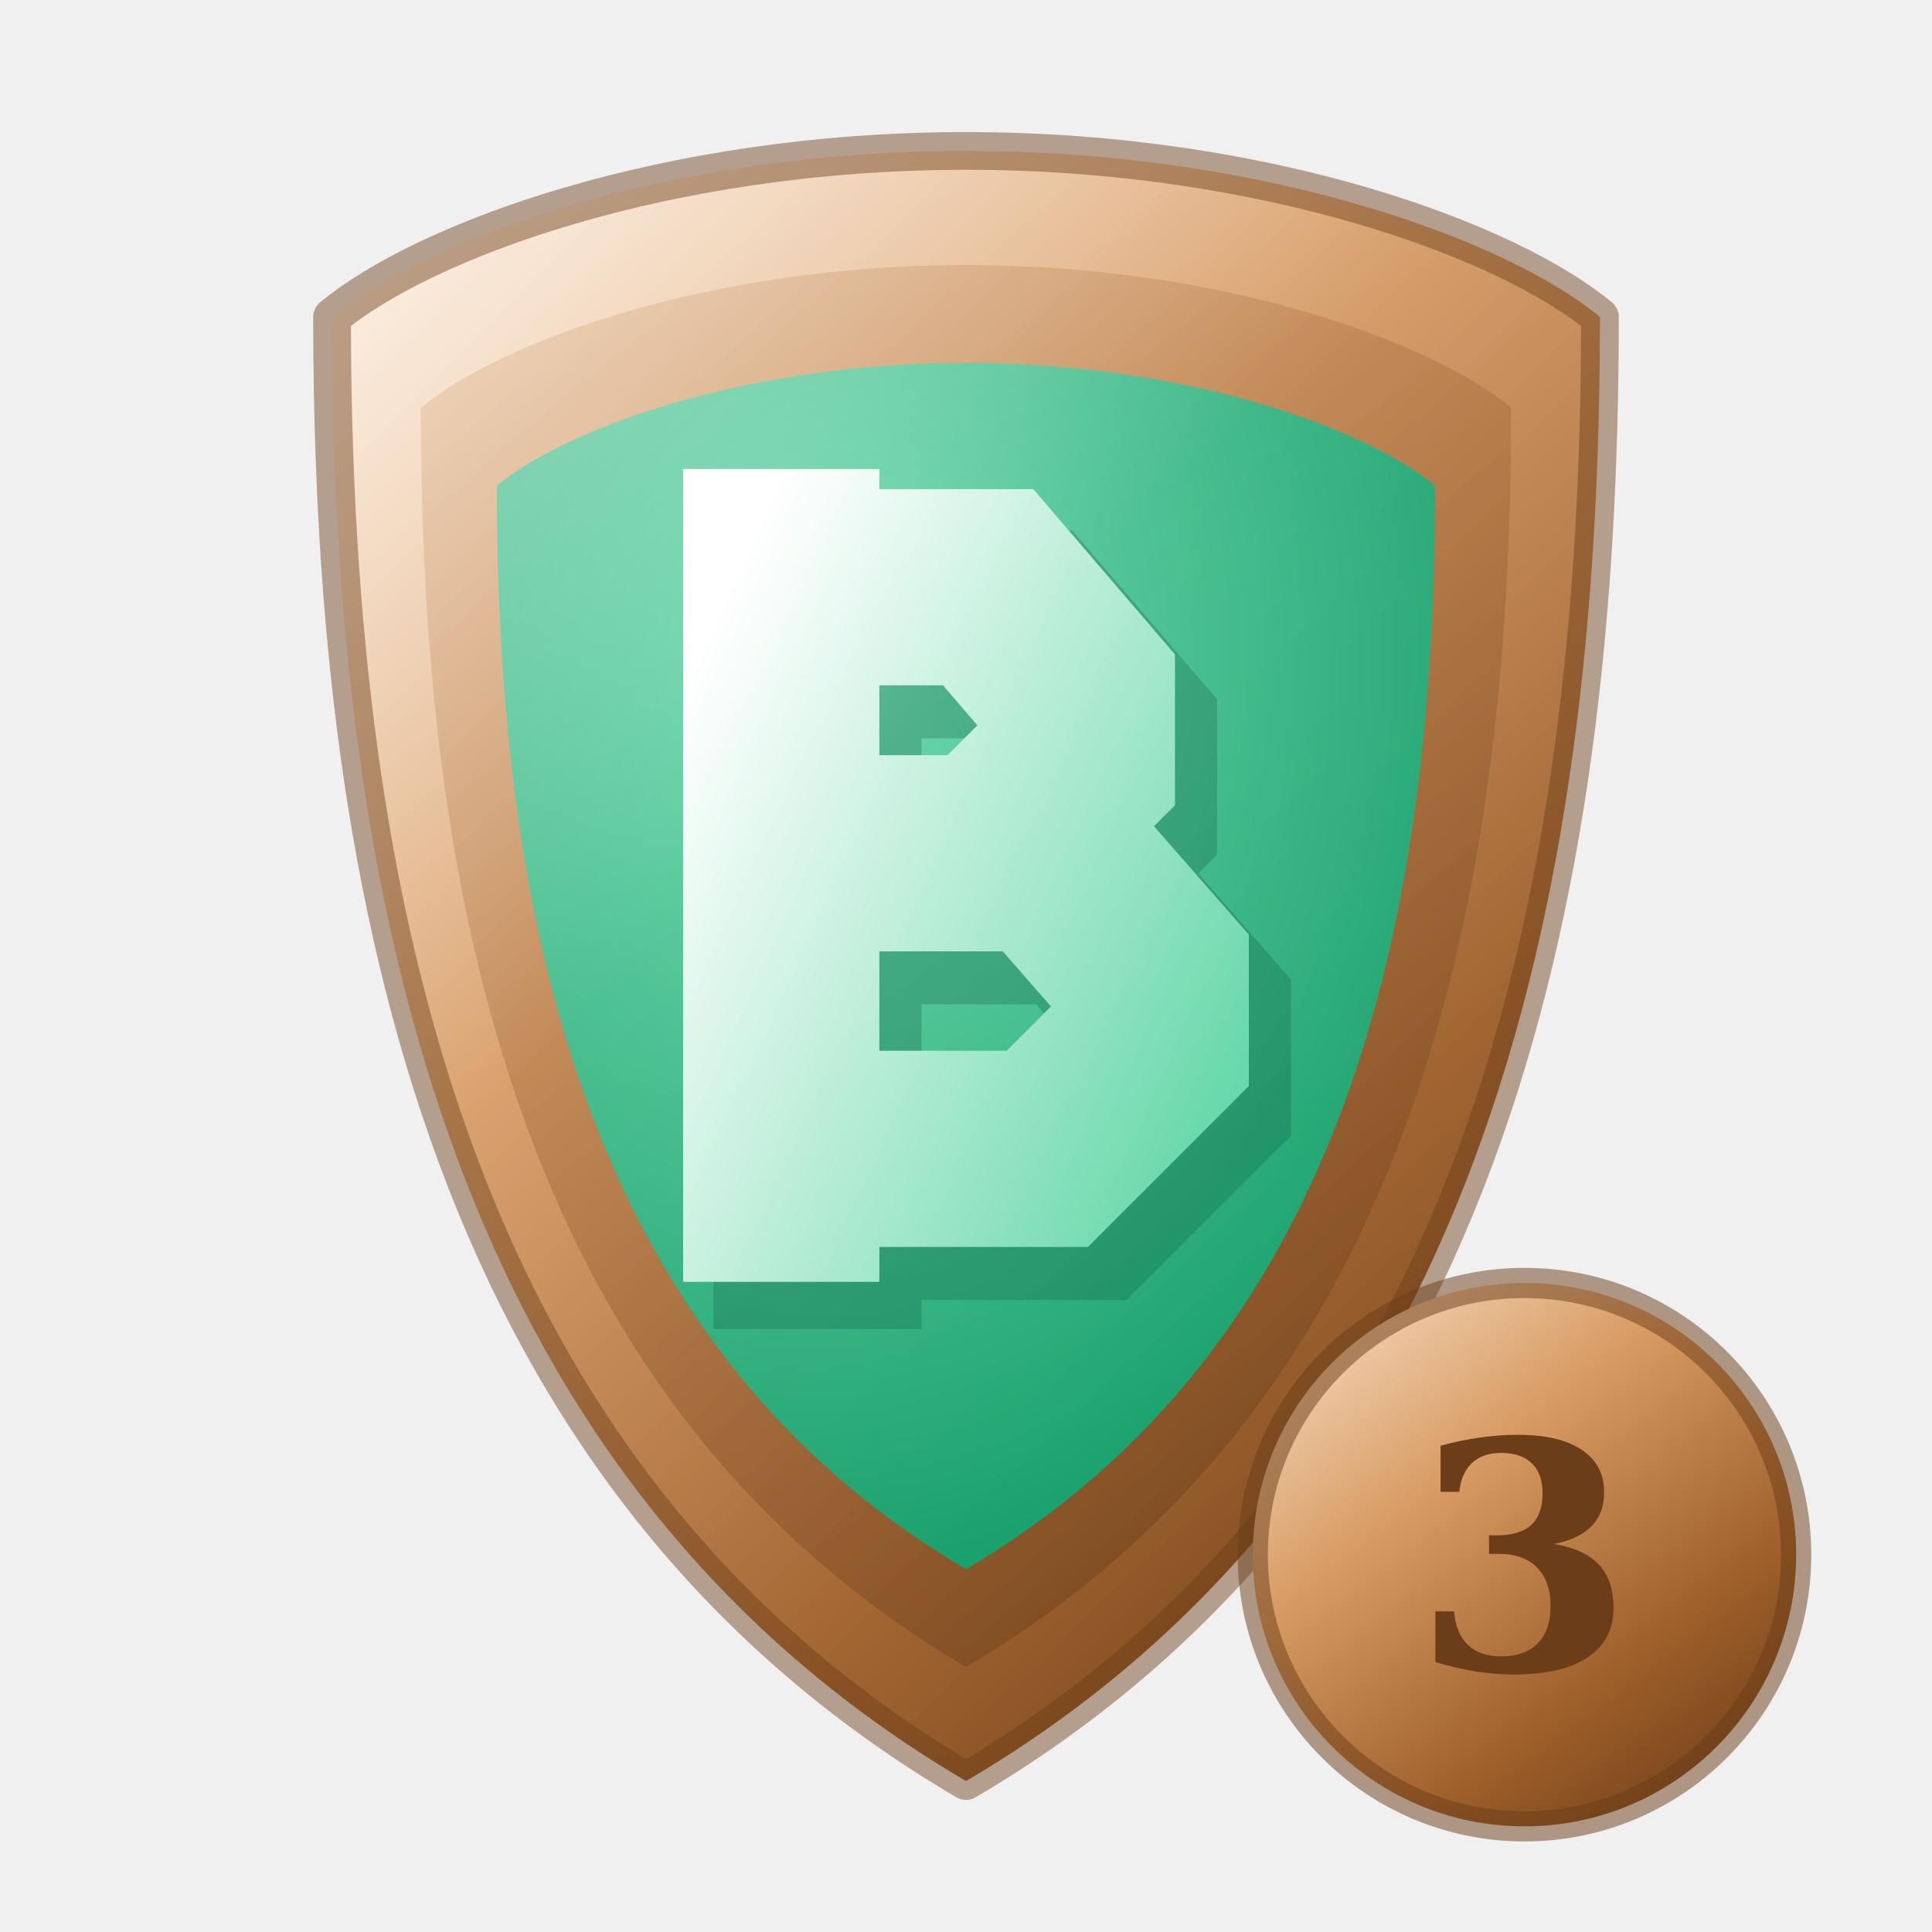
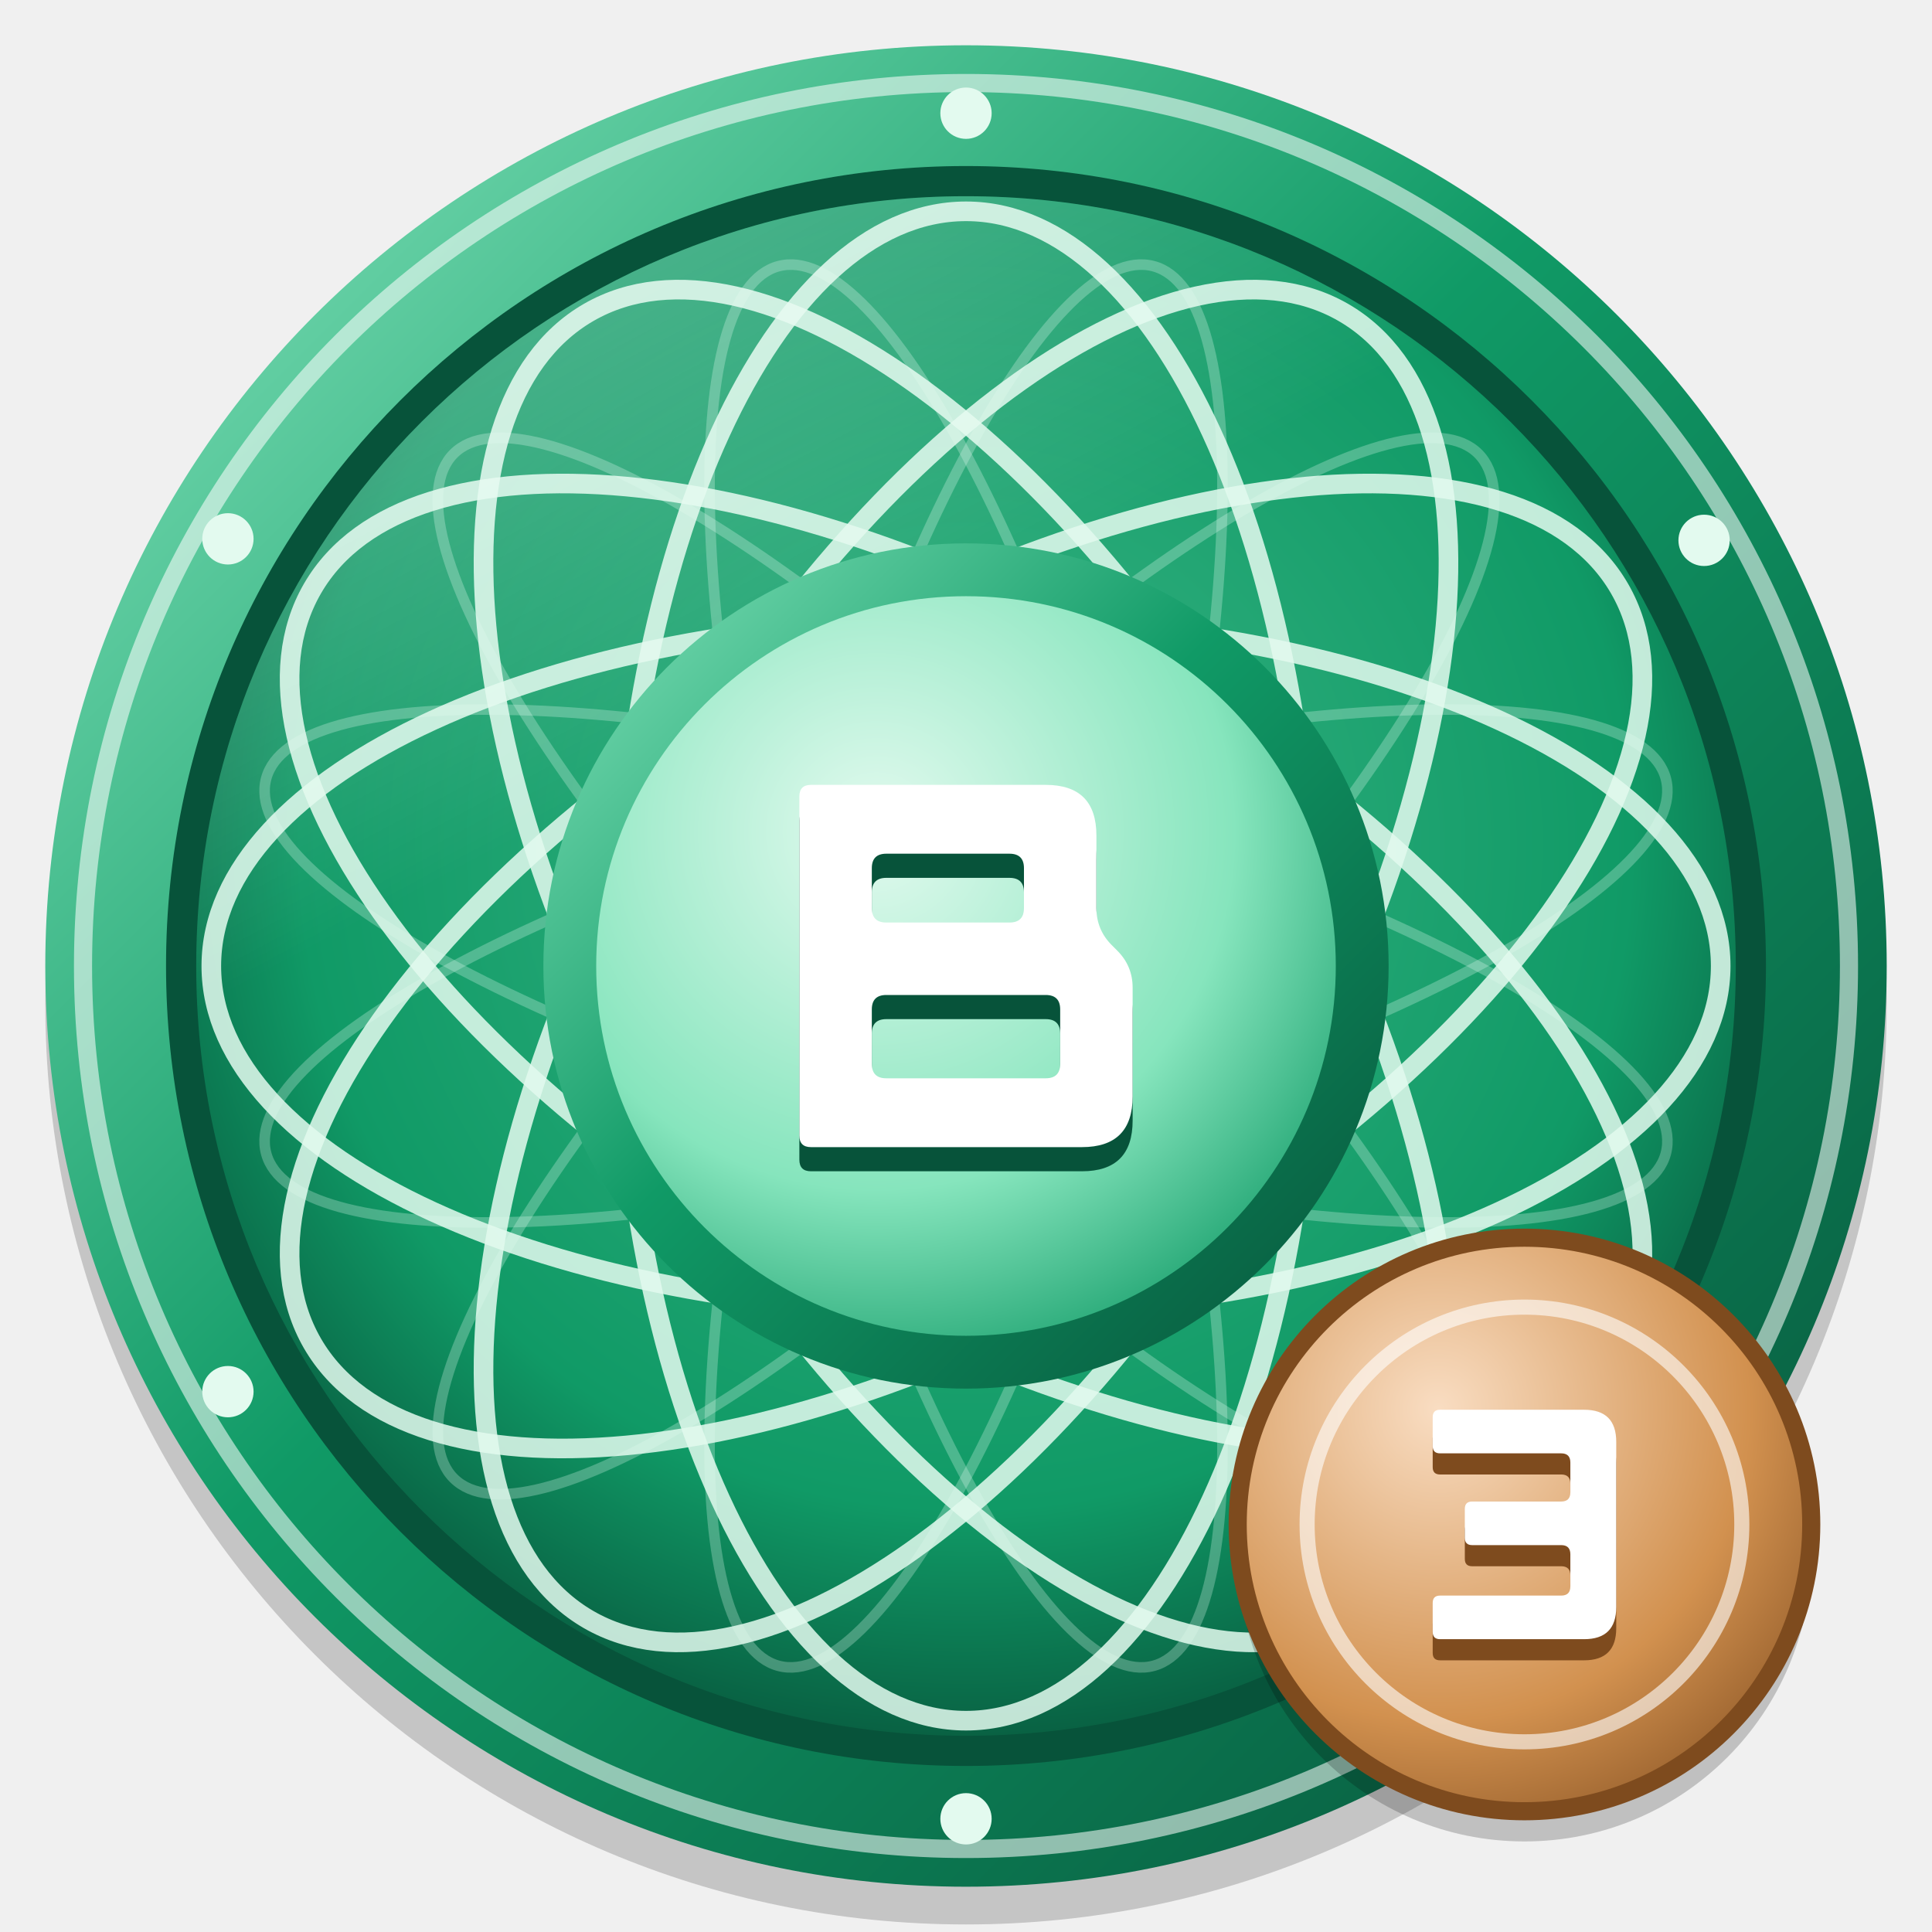
- <svg xmlns="http://www.w3.org/2000/svg" width="128" height="128" viewBox="0 0 128 128" fill="none">
+ <svg xmlns="http://www.w3.org/2000/svg" viewBox="0 0 128 128" fill="none">
  <defs>
-     <linearGradient id="Lbetashieldlogo3p" x1="12%" y1="0%" x2="88%" y2="100%">
-       <stop offset="0" stop-color="#F7DCC0" stop-opacity="1" />
-       <stop offset="0.35" stop-color="#D79A62" stop-opacity="1" />
-       <stop offset="0.72" stop-color="#9E5F2A" stop-opacity="1" />
-       <stop offset="1" stop-color="#6B3D18" stop-opacity="1" />
+     <linearGradient id="robeta3rim" x1="0" y1="0" x2="1" y2="1">
+       <stop offset="0" stop-color="#86E5BD" />
+       <stop offset=".45" stop-color="#109A66" />
+       <stop offset="1" stop-color="#07533A" />
    </linearGradient>
-     <linearGradient id="Lbetashieldlogo3i" x1="0%" y1="0%" x2="60%" y2="100%">
-       <stop offset="0" stop-color="#D79A62" stop-opacity="1" />
-       <stop offset="0.55" stop-color="#9E5F2A" stop-opacity="1" />
-       <stop offset="1" stop-color="#6B3D18" stop-opacity="1" />
+     <radialGradient id="robeta3face" cx=".5" cy=".42" r=".62">
+       <stop offset="0" stop-color="#39B484" />
+       <stop offset=".7" stop-color="#109A66" />
+       <stop offset="1" stop-color="#07533A" />
+     </radialGradient>
+     <radialGradient id="robeta3med" cx=".38" cy=".32" r=".8">
+       <stop offset="0" stop-color="#E3FAEF" />
+       <stop offset=".6" stop-color="#86E5BD" />
+       <stop offset="1" stop-color="#109A66" />
+     </radialGradient>
+     <linearGradient id="robeta3shine" x1="0" y1="0" x2=".7" y2="1">
+       <stop offset="0" stop-color="#fff" stop-opacity=".5" />
+       <stop offset=".5" stop-color="#fff" stop-opacity="0" />
    </linearGradient>
-     <linearGradient id="Lbetashieldlogo3g" x1="0%" y1="0%" x2="70%" y2="100%">
-       <stop offset="0" stop-color="#FFFFFF" stop-opacity="0.55" />
-       <stop offset="0.45" stop-color="#FFFFFF" stop-opacity="0.1" />
-       <stop offset="1" stop-color="#FFFFFF" stop-opacity="0" />
-     </linearGradient>
-     <radialGradient id="Lbetashieldlogo3c" cx="35%" cy="25%" r="80%">
-       <stop offset="0" stop-color="#5FD6A4" stop-opacity="1" />
-       <stop offset="1" stop-color="#0E9A64" stop-opacity="1" />
+     <clipPath id="robeta3clip">
+       <circle cx="64" cy="64" r="51" />
+     </clipPath>
+   </defs>
+   <circle cx="64" cy="66.5" r="61" fill="#000" opacity=".18" />
+   <circle cx="64" cy="64" r="61" fill="url(#robeta3rim)" />
+   <circle cx="64" cy="64" r="58.5" fill="none" stroke="#fff" stroke-opacity=".55" stroke-width="1.2" />
+   <circle cx="64.0" cy="7.5" r="1.7" fill="#E3FAEF" />
+   <circle cx="112.9" cy="35.8" r="1.7" fill="#E3FAEF" />
+   <circle cx="112.9" cy="92.2" r="1.7" fill="#E3FAEF" />
+   <circle cx="64.0" cy="120.5" r="1.7" fill="#E3FAEF" />
+   <circle cx="15.1" cy="92.2" r="1.7" fill="#E3FAEF" />
+   <circle cx="15.1" cy="35.7" r="1.7" fill="#E3FAEF" />
+   <circle cx="64" cy="64" r="53" fill="#07533A" />
+   <circle cx="64" cy="64" r="51" fill="url(#robeta3face)" />
+   <g clip-path="url(#robeta3clip)">
+     <ellipse cx="64" cy="64" rx="48" ry="12" fill="none" stroke="#E3FAEF" stroke-opacity=".28" stroke-width=".7" transform="rotate(15.00 64 64)" />
+     <ellipse cx="64" cy="64" rx="48" ry="12" fill="none" stroke="#E3FAEF" stroke-opacity=".28" stroke-width=".7" transform="rotate(45.00 64 64)" />
+     <ellipse cx="64" cy="64" rx="48" ry="12" fill="none" stroke="#E3FAEF" stroke-opacity=".28" stroke-width=".7" transform="rotate(75.00 64 64)" />
+     <ellipse cx="64" cy="64" rx="48" ry="12" fill="none" stroke="#E3FAEF" stroke-opacity=".28" stroke-width=".7" transform="rotate(105.00 64 64)" />
+     <ellipse cx="64" cy="64" rx="48" ry="12" fill="none" stroke="#E3FAEF" stroke-opacity=".28" stroke-width=".7" transform="rotate(135.00 64 64)" />
+     <ellipse cx="64" cy="64" rx="48" ry="12" fill="none" stroke="#E3FAEF" stroke-opacity=".28" stroke-width=".7" transform="rotate(165.00 64 64)" />
+     <ellipse cx="64" cy="64" rx="50" ry="23" fill="none" stroke="#E3FAEF" stroke-opacity=".85" stroke-width="1.3" transform="rotate(0.00 64 64)" />
+     <ellipse cx="64" cy="64" rx="50" ry="23" fill="none" stroke="#E3FAEF" stroke-opacity=".85" stroke-width="1.3" transform="rotate(30.00 64 64)" />
+     <ellipse cx="64" cy="64" rx="50" ry="23" fill="none" stroke="#E3FAEF" stroke-opacity=".85" stroke-width="1.3" transform="rotate(60.00 64 64)" />
+     <ellipse cx="64" cy="64" rx="50" ry="23" fill="none" stroke="#E3FAEF" stroke-opacity=".85" stroke-width="1.3" transform="rotate(90.00 64 64)" />
+     <ellipse cx="64" cy="64" rx="50" ry="23" fill="none" stroke="#E3FAEF" stroke-opacity=".85" stroke-width="1.3" transform="rotate(120.00 64 64)" />
+     <ellipse cx="64" cy="64" rx="50" ry="23" fill="none" stroke="#E3FAEF" stroke-opacity=".85" stroke-width="1.3" transform="rotate(150.00 64 64)" />
+     <path d="M0 0 H128 L0 100 Z" fill="url(#robeta3shine)" />
+   </g>
+   <circle cx="64" cy="64" r="28" fill="url(#robeta3rim)" />
+   <circle cx="64" cy="64" r="24.5" fill="url(#robeta3med)" />
+   <g transform="translate(0 1.6)">
+     <path d="M3.20 0.00 L68.00 0.00 Q82.00 0.00 82.00 14.00 L82.00 34.00 Q82.00 40.00 86.24 44.24 L87.76 45.76 Q92.00 50.00 92.00 56.00 L92.00 86.00 Q92.00 100.00 78.00 100.00 L3.20 100.00 Q0.00 100.00 0.00 96.80 L0.00 3.20 Q0.00 0.00 3.20 0.00 Z M20.00 23.00 L20.00 34.00 Q20.00 38.00 24.00 38.00 L58.00 38.00 Q62.00 38.00 62.00 34.00 L62.00 23.00 Q62.00 19.00 58.00 19.00 L24.00 19.00 Q20.00 19.00 20.00 23.00 Z M20.00 62.00 L20.00 77.00 Q20.00 81.00 24.00 81.00 L68.00 81.00 Q72.00 81.00 72.00 77.00 L72.00 62.00 Q72.00 58.00 68.00 58.00 L24.00 58.00 Q20.00 58.00 20.00 62.00 Z" fill="#07533A" fill-rule="evenodd" transform="translate(52.96 52.00) scale(0.24)" />
+   </g>
+   <path d="M3.20 0.00 L68.00 0.00 Q82.00 0.00 82.00 14.00 L82.00 34.00 Q82.00 40.00 86.24 44.24 L87.76 45.76 Q92.00 50.00 92.00 56.00 L92.00 86.00 Q92.00 100.00 78.00 100.00 L3.20 100.00 Q0.00 100.00 0.00 96.80 L0.00 3.20 Q0.00 0.00 3.20 0.00 Z M20.00 23.00 L20.00 34.00 Q20.00 38.00 24.00 38.00 L58.00 38.00 Q62.00 38.00 62.00 34.00 L62.00 23.00 Q62.00 19.00 58.00 19.00 L24.00 19.00 Q20.00 19.00 20.00 23.00 Z M20.00 62.00 L20.00 77.00 Q20.00 81.00 24.00 81.00 L68.00 81.00 Q72.00 81.00 72.00 77.00 L72.00 62.00 Q72.00 58.00 68.00 58.00 L24.00 58.00 Q20.00 58.00 20.00 62.00 Z" fill="#fff" fill-rule="evenodd" transform="translate(52.96 52.00) scale(0.24)" />
+   <defs>
+     <radialGradient id="robeta3pt" cx=".35" cy=".3" r=".9">
+       <stop offset="0" stop-color="#F9DDC2" />
+       <stop offset=".6" stop-color="#D2914F" />
+       <stop offset="1" stop-color="#7E4B1E" />
    </radialGradient>
  </defs>
-   <path d="M64 10 C84 10 100 16 106 21 C106 60 98 98 64 118 C30 98 22 60 22 21 C28 16 44 10 64 10 Z" fill="url(#Lbetashieldlogo3p)" />
-   <g transform="translate(64,64) scale(.86) translate(-64,-64)">
-     <path d="M64 10 C84 10 100 16 106 21 C106 60 98 98 64 118 C30 98 22 60 22 21 C28 16 44 10 64 10 Z" fill="url(#Lbetashieldlogo3i)" opacity=".55" />
+   <circle cx="101" cy="103" r="19" fill="#000" opacity=".2" />
+   <circle cx="101" cy="101" r="19" fill="url(#robeta3pt)" stroke="#7E4B1E" stroke-width="1.2" />
+   <circle cx="101" cy="101" r="14.4" fill="none" stroke="#fff" stroke-opacity=".6" stroke-width="1" />
+   <g transform="translate(0 1.4)">
+     <path d="M3.20 0.00 L66.00 0.00 Q80.00 0.00 80.00 14.00 L80.00 86.00 Q80.00 100.00 66.00 100.00 L3.20 100.00 Q0.00 100.00 0.00 96.80 L0.00 84.20 Q0.00 81.00 3.20 81.00 L56.00 81.00 Q60.00 81.00 60.00 77.00 L60.00 63.00 Q60.00 59.00 56.00 59.00 L17.20 59.00 Q14.00 59.00 14.00 55.80 L14.00 43.20 Q14.00 40.00 17.20 40.00 L56.00 40.00 Q60.00 40.00 60.00 36.00 L60.00 23.00 Q60.00 19.00 56.00 19.00 L3.20 19.00 Q0.00 19.00 0.00 15.80 L0.00 3.20 Q0.00 0.00 3.20 0.00 Z" fill="#7E4B1E" transform="translate(94.92 93.40) scale(0.152)" />
  </g>
-   <g transform="translate(64,64) scale(.74) translate(-64,-64)">
-     <path d="M64 10 C84 10 100 16 106 21 C106 60 98 98 64 118 C30 98 22 60 22 21 C28 16 44 10 64 10 Z" fill="url(#Lbetashieldlogo3c)" />
-   </g>
-   <defs>
-     <linearGradient id="gLbetashieldlogo3logo" x1="0%" y1="0%" x2="100%" y2="100%">
-       <stop offset="0" stop-color="#FFFFFF" />
-       <stop offset="1" stop-color="#5FD6A4" />
-     </linearGradient>
-   </defs>
-   <g transform="translate(64.00 58.00) scale(0.4896) translate(-63.00 -65.00)">
-     <path d="M38 10 V120 M38 26 H66 L78 40 V50 L66 62 H38 M38 62 H74 L88 78 V88 L74 102 H38" fill="none" stroke-linecap="butt" stroke-linejoin="miter" stroke-miterlimit="2" stroke="#0A6244" stroke-opacity=".34" stroke-width="28.15" transform="translate(4.90 6.37)" />
-     <path d="M38 10 V120 M38 26 H66 L78 40 V50 L66 62 H38 M38 62 H74 L88 78 V88 L74 102 H38" fill="none" stroke-linecap="butt" stroke-linejoin="miter" stroke-miterlimit="2" stroke="url(#gLbetashieldlogo3logo)" stroke-width="26.55" />
-   </g>
-   <path d="M64 10 C84 10 100 16 106 21 C106 60 98 98 64 118 C30 98 22 60 22 21 C28 16 44 10 64 10 Z" fill="url(#Lbetashieldlogo3g)" />
-   <path d="M64 10 C84 10 100 16 106 21 C106 60 98 98 64 118 C30 98 22 60 22 21 C28 16 44 10 64 10 Z" fill="none" stroke="#6B3D18" stroke-opacity=".45" stroke-width="2.5" stroke-linejoin="round" />
-   <circle cx="101" cy="103" r="18" fill="url(#Lbetashieldlogo3p)" stroke="#6B3D18" stroke-opacity=".5" stroke-width="2" />
-   <path d="M95.44 95.78Q96.79 95.42 98.06 95.24Q99.33 95.06 100.54 95.06Q103.31 95.06 104.79 96.05Q106.28 97.04 106.28 98.88Q106.28 100.27 105.42 101.13Q104.57 101.99 102.93 102.29Q104.93 102.61 105.92 103.65Q106.90 104.70 106.90 106.51Q106.90 108.66 105.20 109.80Q103.51 110.94 100.29 110.94Q99.08 110.94 97.79 110.74Q96.50 110.53 95.10 110.12V106.76H96.34Q96.45 108.21 97.25 108.98Q98.05 109.74 99.47 109.74Q101.03 109.74 101.88 108.88Q102.73 108.01 102.73 106.42Q102.73 104.76 101.84 103.86Q100.95 102.95 99.32 102.95H98.65V101.72H99.18Q100.69 101.72 101.45 101.03Q102.20 100.33 102.20 98.94Q102.20 97.64 101.49 96.95Q100.78 96.26 99.45 96.26Q98.24 96.26 97.53 96.92Q96.82 97.58 96.68 98.84H95.44Z" fill="#6B3D18" />
+   <path d="M3.20 0.00 L66.00 0.00 Q80.00 0.00 80.00 14.00 L80.00 86.00 Q80.00 100.00 66.00 100.00 L3.20 100.00 Q0.00 100.00 0.00 96.80 L0.00 84.20 Q0.00 81.00 3.20 81.00 L56.00 81.00 Q60.00 81.00 60.00 77.00 L60.00 63.00 Q60.00 59.00 56.00 59.00 L17.20 59.00 Q14.00 59.00 14.00 55.80 L14.00 43.20 Q14.00 40.00 17.20 40.00 L56.00 40.00 Q60.00 40.00 60.00 36.00 L60.00 23.00 Q60.00 19.00 56.00 19.00 L3.20 19.00 Q0.00 19.00 0.00 15.80 L0.00 3.20 Q0.00 0.00 3.20 0.00 Z" fill="#fff" transform="translate(94.92 93.40) scale(0.152)" />
</svg>
